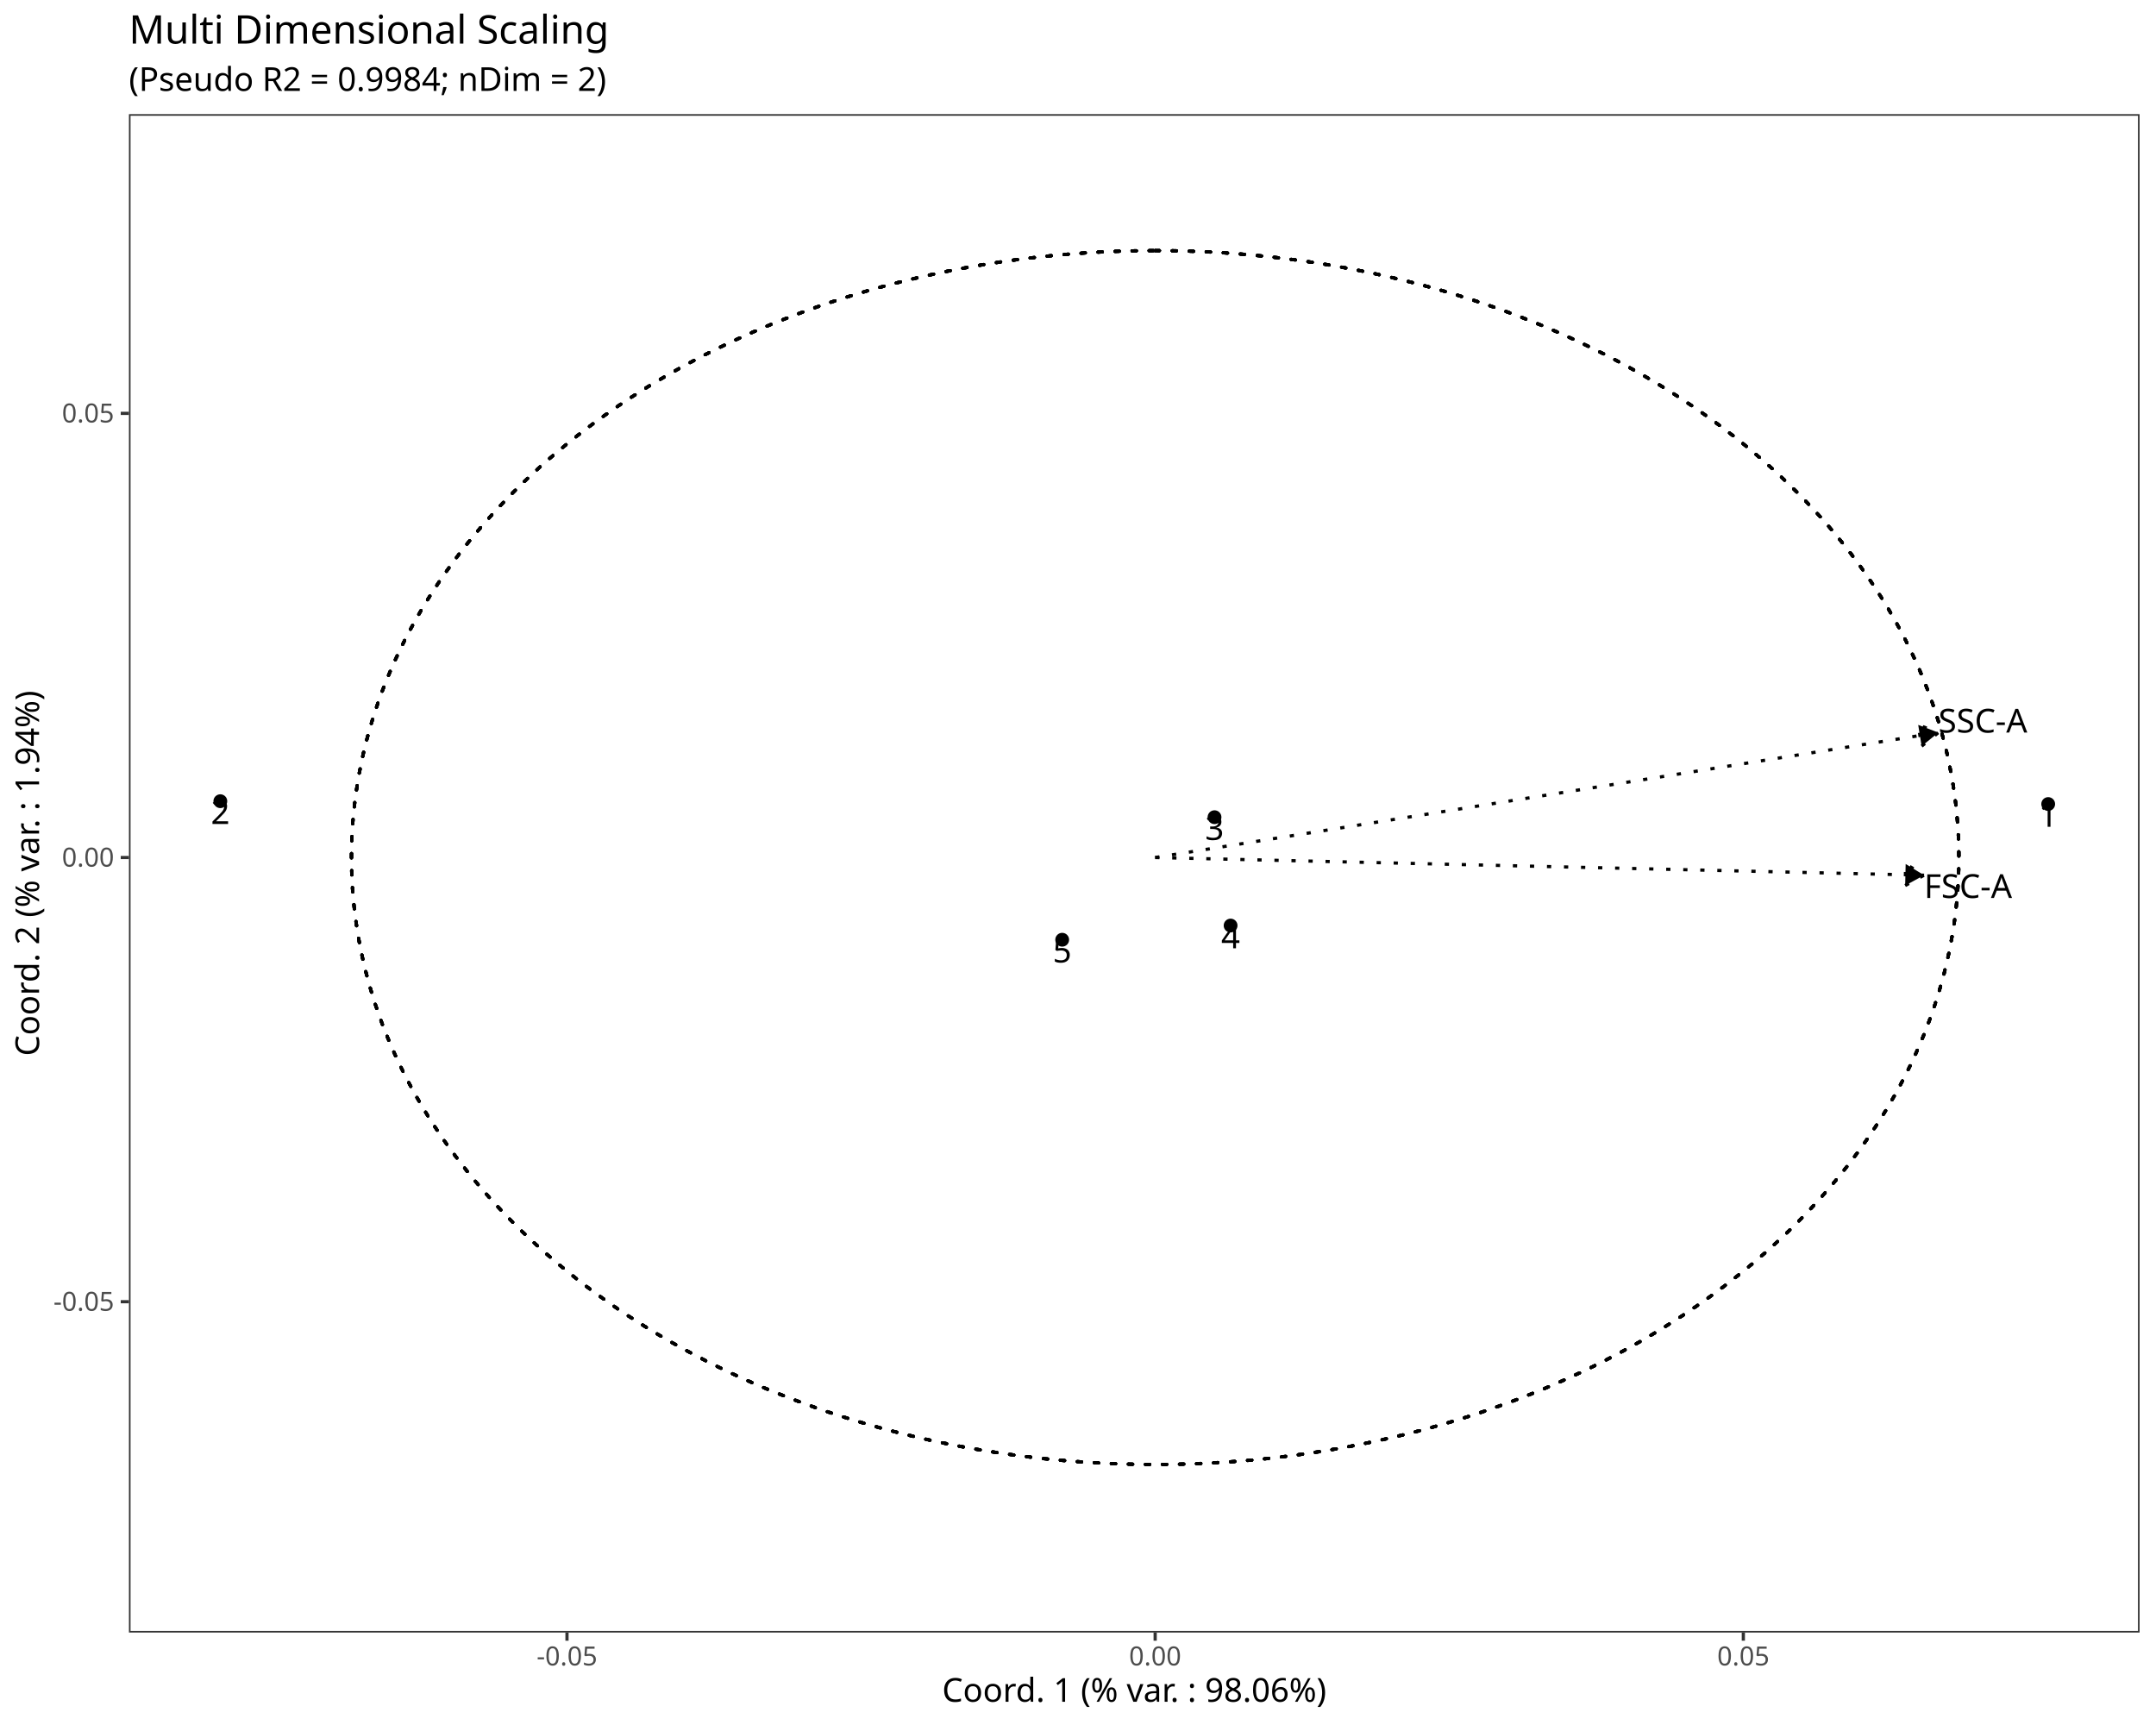
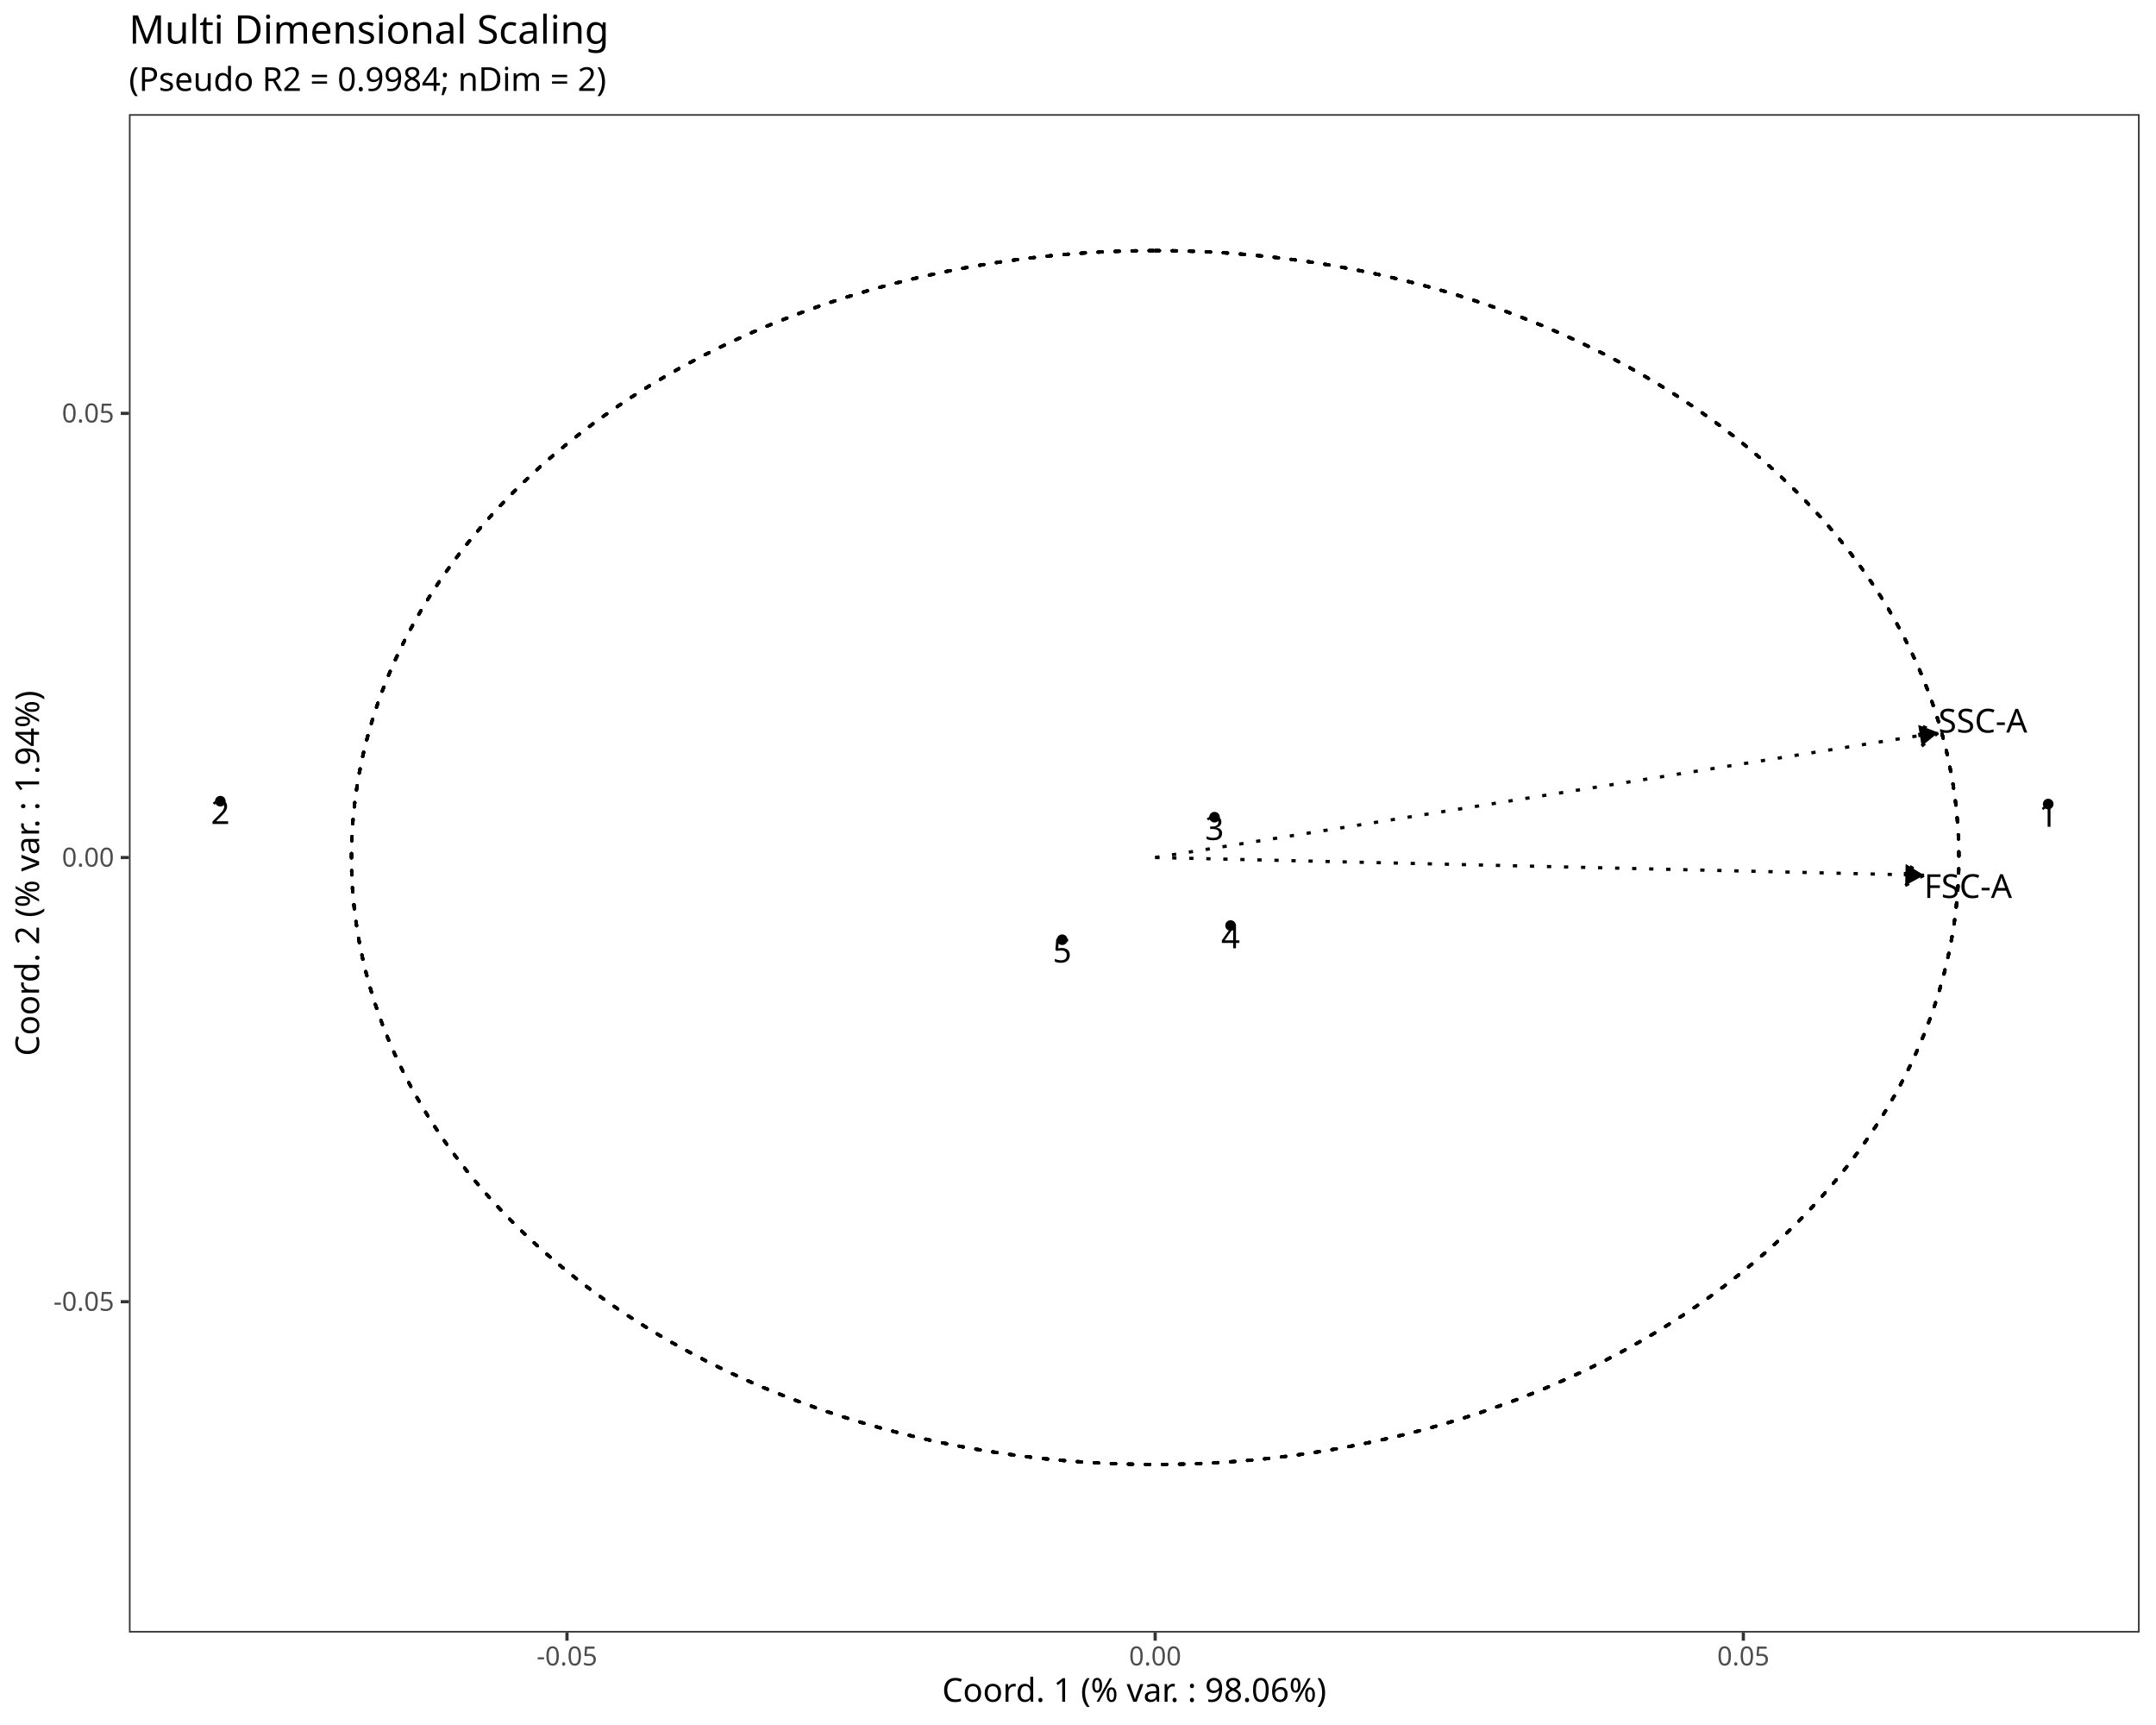
<svg xmlns="http://www.w3.org/2000/svg" class="svglite" data-engine-version="2.0" width="720.00pt" height="576.00pt" viewBox="0 0 720.00 576.00">
  <defs>
    <style type="text/css">
    .svglite line, .svglite polyline, .svglite polygon, .svglite path, .svglite rect, .svglite circle {
      fill: none;
      stroke: #000000;
      stroke-linecap: round;
      stroke-linejoin: round;
      stroke-miterlimit: 10.00;
    }
  </style>
  </defs>
  <rect width="100%" height="100%" style="stroke: none; fill: #FFFFFF;" />
  <defs>
    <clipPath id="cpMC4wMHw3MjAuMDB8MC4wMHw1NzYuMDA=">
      <rect x="0.00" y="0.00" width="720.00" height="576.00" />
    </clipPath>
  </defs>
  <g clip-path="url(#cpMC4wMHw3MjAuMDB8MC4wMHw1NzYuMDA=)">
    <rect x="0.00" y="0.00" width="720.00" height="576.00" style="stroke-width: 1.07; stroke: #FFFFFF; fill: #FFFFFF;" />
  </g>
  <defs>
    <clipPath id="cpNDMuMDZ8NzE0LjUyfDM4LjEyfDU0NS4xMQ==">
      <rect x="43.06" y="38.12" width="671.46" height="507.00" />
    </clipPath>
  </defs>
  <g clip-path="url(#cpNDMuMDZ8NzE0LjUyfDM4LjEyfDU0NS4xMQ==)">
    <rect x="43.06" y="38.12" width="671.46" height="507.00" style="stroke-width: 1.07; stroke: none; fill: #FFFFFF;" />
-     <circle cx="684.00" cy="268.48" r="1.95" style="stroke-width: 0.71; fill: #000000;" />
-     <circle cx="73.58" cy="267.53" r="1.95" style="stroke-width: 0.71; fill: #000000;" />
-     <circle cx="405.59" cy="272.87" r="1.95" style="stroke-width: 0.71; fill: #000000;" />
-     <circle cx="410.96" cy="309.05" r="1.95" style="stroke-width: 0.71; fill: #000000;" />
-     <circle cx="354.72" cy="313.79" r="1.95" style="stroke-width: 0.71; fill: #000000;" />
+     <circle cx="684.00" cy="268.48" r="1.42" style="stroke-width: 0.71; fill: #000000;" />
+     <circle cx="73.58" cy="267.53" r="1.42" style="stroke-width: 0.71; fill: #000000;" />
+     <circle cx="405.59" cy="272.87" r="1.42" style="stroke-width: 0.71; fill: #000000;" />
+     <circle cx="410.96" cy="309.05" r="1.42" style="stroke-width: 0.71; fill: #000000;" />
+     <circle cx="354.72" cy="313.79" r="1.42" style="stroke-width: 0.71; fill: #000000;" />
    <text x="684.00" y="276.08" text-anchor="middle" style="font-size: 11.04px; font-family: sans;" textLength="6.14px" lengthAdjust="spacingAndGlyphs">1</text>
    <text x="73.58" y="275.13" text-anchor="middle" style="font-size: 11.04px; font-family: sans;" textLength="6.14px" lengthAdjust="spacingAndGlyphs">2</text>
    <text x="405.59" y="280.47" text-anchor="middle" style="font-size: 11.04px; font-family: sans;" textLength="6.14px" lengthAdjust="spacingAndGlyphs">3</text>
    <text x="410.96" y="316.65" text-anchor="middle" style="font-size: 11.04px; font-family: sans;" textLength="6.14px" lengthAdjust="spacingAndGlyphs">4</text>
    <text x="354.72" y="321.38" text-anchor="middle" style="font-size: 11.04px; font-family: sans;" textLength="6.14px" lengthAdjust="spacingAndGlyphs">5</text>
    <line x1="385.77" y1="286.34" x2="642.55" y2="292.24" style="stroke-width: 1.07; stroke-dasharray: 1.42,4.27; stroke-linecap: butt;" />
    <polygon points="636.23,295.70 642.55,292.24 636.40,288.50 " style="stroke-width: 1.07; stroke-dasharray: 1.42,4.27; stroke-linecap: butt; fill: #000000;" />
    <line x1="385.77" y1="286.34" x2="647.32" y2="244.62" style="stroke-width: 1.07; stroke-dasharray: 1.42,4.27; stroke-linecap: butt;" />
    <polygon points="641.73,249.16 647.32,244.62 640.59,242.05 " style="stroke-width: 1.07; stroke-dasharray: 1.42,4.27; stroke-linecap: butt; fill: #000000;" />
    <text x="642.55" y="299.84" style="font-size: 11.04px; font-family: sans;" textLength="33.13px" lengthAdjust="spacingAndGlyphs">FSC-A</text>
    <text x="647.32" y="244.62" style="font-size: 11.04px; font-family: sans;" textLength="33.75px" lengthAdjust="spacingAndGlyphs">SSC-A</text>
    <polygon points="385.77,83.68 390.46,83.71 395.14,83.80 399.82,83.96 404.49,84.17 409.16,84.45 413.83,84.79 418.48,85.19 423.13,85.65 427.76,86.18 432.38,86.76 436.99,87.40 441.58,88.11 446.15,88.87 450.70,89.70 455.24,90.59 459.75,91.53 464.25,92.54 468.71,93.60 473.16,94.72 477.57,95.90 481.96,97.14 486.32,98.44 490.65,99.79 494.94,101.20 499.20,102.67 503.43,104.19 507.63,105.77 511.78,107.40 515.90,109.09 519.97,110.83 524.01,112.63 528.00,114.48 531.96,116.38 535.86,118.33 539.72,120.33 543.54,122.39 547.30,124.49 551.02,126.64 554.68,128.84 558.30,131.09 561.86,133.39 565.37,135.74 568.82,138.13 572.22,140.56 575.56,143.04 578.85,145.56 582.07,148.13 585.24,150.74 588.34,153.38 591.38,156.07 594.36,158.80 597.28,161.57 600.13,164.38 602.92,167.22 605.64,170.10 608.29,173.02 610.88,175.97 613.39,178.95 615.84,181.96 618.22,185.01 620.52,188.09 622.76,191.20 624.92,194.34 627.01,197.50 629.03,200.69 630.97,203.91 632.84,207.16 634.63,210.42 636.35,213.72 637.99,217.03 639.55,220.36 641.04,223.72 642.45,227.09 643.78,230.48 645.03,233.89 646.20,237.32 647.30,240.75 648.31,244.21 649.25,247.67 650.10,251.15 650.87,254.64 651.56,258.14 652.18,261.65 652.71,265.16 653.16,268.68 653.52,272.21 653.81,275.74 654.01,279.27 654.14,282.81 654.18,286.34 654.14,289.88 654.01,293.42 653.81,296.95 653.52,300.48 653.16,304.01 652.71,307.53 652.18,311.04 651.56,314.55 650.87,318.05 650.10,321.54 649.25,325.01 648.31,328.48 647.30,331.93 646.20,335.37 645.03,338.80 643.78,342.21 642.45,345.60 641.04,348.97 639.55,352.33 637.99,355.66 636.35,358.97 634.63,362.26 632.84,365.53 630.97,368.78 629.03,371.99 627.01,375.19 624.92,378.35 622.76,381.49 620.52,384.60 618.22,387.68 615.84,390.72 613.39,393.74 610.88,396.72 608.29,399.67 605.64,402.59 602.92,405.47 600.13,408.31 597.28,411.12 594.36,413.88 591.38,416.61 588.34,419.30 585.24,421.95 582.07,424.56 578.85,427.13 575.56,429.65 572.22,432.13 568.82,434.56 565.37,436.95 561.86,439.30 558.30,441.59 554.68,443.84 551.02,446.05 547.30,448.20 543.54,450.30 539.72,452.36 535.86,454.36 531.96,456.31 528.00,458.21 524.01,460.06 519.97,461.86 515.90,463.60 511.78,465.29 507.63,466.92 503.43,468.50 499.20,470.02 494.94,471.49 490.65,472.90 486.32,474.25 481.96,475.55 477.57,476.79 473.16,477.97 468.71,479.09 464.25,480.15 459.75,481.16 455.24,482.10 450.70,482.99 446.15,483.81 441.58,484.58 436.99,485.28 432.38,485.93 427.76,486.51 423.13,487.04 418.48,487.50 413.83,487.90 409.16,488.24 404.49,488.51 399.82,488.73 395.14,488.88 390.46,488.98 385.77,489.01 381.09,488.98 376.40,488.88 371.72,488.73 367.05,488.51 362.38,488.24 357.72,487.90 353.06,487.50 348.42,487.04 343.78,486.51 339.16,485.93 334.56,485.28 329.97,484.58 325.39,483.81 320.84,482.99 316.30,482.10 311.79,481.16 307.30,480.15 302.83,479.09 298.39,477.97 293.97,476.79 289.58,475.55 285.23,474.25 280.90,472.90 276.60,471.49 272.34,470.02 268.11,468.50 263.92,466.92 259.76,465.29 255.65,463.60 251.57,461.86 247.53,460.06 243.54,458.21 239.59,456.31 235.68,454.36 231.82,452.36 228.01,450.30 224.24,448.20 220.53,446.05 216.86,443.84 213.24,441.59 209.68,439.30 206.17,436.95 202.72,434.56 199.32,432.13 195.98,429.65 192.70,427.13 189.47,424.56 186.31,421.95 183.20,419.30 180.16,416.61 177.18,413.88 174.27,411.12 171.41,408.31 168.63,405.47 165.91,402.59 163.25,399.67 160.67,396.72 158.15,393.74 155.70,390.72 153.33,387.68 151.02,384.60 148.78,381.49 146.62,378.35 144.53,375.19 142.51,371.99 140.57,368.78 138.70,365.53 136.91,362.26 135.19,358.97 133.55,355.66 131.99,352.33 130.50,348.97 129.09,345.60 127.76,342.21 126.51,338.80 125.34,335.37 124.25,331.93 123.23,328.48 122.30,325.01 121.44,321.54 120.67,318.05 119.98,314.55 119.37,311.04 118.84,307.53 118.39,304.01 118.02,300.48 117.73,296.95 117.53,293.42 117.41,289.88 117.37,286.34 117.41,282.81 117.53,279.27 117.73,275.74 118.02,272.21 118.39,268.68 118.84,265.16 119.37,261.65 119.98,258.14 120.67,254.64 121.44,251.15 122.30,247.67 123.23,244.21 124.25,240.75 125.34,237.32 126.51,233.89 127.76,230.48 129.09,227.09 130.50,223.72 131.99,220.36 133.55,217.03 135.19,213.72 136.91,210.42 138.70,207.16 140.57,203.91 142.51,200.69 144.53,197.50 146.62,194.34 148.78,191.20 151.02,188.09 153.33,185.01 155.70,181.96 158.15,178.95 160.67,175.97 163.25,173.02 165.91,170.10 168.63,167.22 171.41,164.38 174.27,161.57 177.18,158.80 180.16,156.07 183.20,153.38 186.31,150.74 189.47,148.13 192.70,145.56 195.98,143.04 199.32,140.56 202.72,138.13 206.17,135.74 209.68,133.39 213.24,131.09 216.86,128.84 220.53,126.64 224.24,124.49 228.01,122.39 231.82,120.33 235.68,118.33 239.59,116.38 243.54,114.48 247.53,112.63 251.57,110.83 255.65,109.09 259.76,107.40 263.92,105.77 268.11,104.19 272.34,102.67 276.60,101.20 280.90,99.79 285.23,98.44 289.58,97.14 293.97,95.90 298.39,94.72 302.83,93.60 307.30,92.54 311.79,91.53 316.30,90.59 320.84,89.70 325.39,88.87 329.97,88.11 334.56,87.40 339.16,86.76 343.78,86.18 348.42,85.65 353.06,85.19 357.72,84.79 362.38,84.45 367.05,84.17 371.72,83.96 376.40,83.80 381.09,83.71 385.77,83.68 " style="stroke-width: 1.07; stroke-dasharray: 1.42,4.27; fill: none;" />
    <polygon points="385.77,83.68 390.46,83.71 395.14,83.80 399.82,83.96 404.49,84.17 409.16,84.45 413.83,84.79 418.48,85.19 423.13,85.65 427.76,86.18 432.38,86.76 436.99,87.40 441.58,88.11 446.15,88.87 450.70,89.70 455.24,90.59 459.75,91.53 464.25,92.54 468.71,93.60 473.16,94.72 477.57,95.90 481.96,97.14 486.32,98.44 490.65,99.79 494.94,101.20 499.20,102.67 503.43,104.19 507.63,105.77 511.78,107.40 515.90,109.09 519.97,110.83 524.01,112.63 528.00,114.48 531.96,116.38 535.86,118.33 539.72,120.33 543.54,122.39 547.30,124.49 551.02,126.64 554.68,128.84 558.30,131.09 561.86,133.39 565.37,135.74 568.82,138.13 572.22,140.56 575.56,143.04 578.85,145.56 582.07,148.13 585.24,150.74 588.34,153.38 591.38,156.07 594.36,158.80 597.28,161.57 600.13,164.38 602.92,167.22 605.64,170.10 608.29,173.02 610.88,175.97 613.39,178.95 615.84,181.96 618.22,185.01 620.52,188.09 622.76,191.20 624.92,194.34 627.01,197.50 629.03,200.69 630.97,203.91 632.84,207.16 634.63,210.42 636.35,213.72 637.99,217.03 639.55,220.36 641.04,223.72 642.45,227.09 643.78,230.48 645.03,233.89 646.20,237.32 647.30,240.75 648.31,244.21 649.25,247.67 650.10,251.15 650.87,254.64 651.56,258.14 652.18,261.65 652.71,265.16 653.16,268.68 653.52,272.21 653.81,275.74 654.01,279.27 654.14,282.81 654.18,286.34 654.14,289.88 654.01,293.42 653.81,296.95 653.52,300.48 653.16,304.01 652.71,307.53 652.18,311.04 651.56,314.55 650.87,318.05 650.10,321.54 649.25,325.01 648.31,328.48 647.30,331.93 646.20,335.37 645.03,338.80 643.78,342.21 642.45,345.60 641.04,348.97 639.55,352.33 637.99,355.66 636.35,358.97 634.63,362.26 632.84,365.53 630.97,368.78 629.03,371.99 627.01,375.19 624.92,378.35 622.76,381.49 620.52,384.60 618.22,387.68 615.84,390.72 613.39,393.74 610.88,396.72 608.29,399.67 605.64,402.59 602.92,405.47 600.13,408.31 597.28,411.12 594.36,413.88 591.38,416.61 588.34,419.30 585.24,421.95 582.07,424.56 578.85,427.13 575.56,429.65 572.22,432.13 568.82,434.56 565.37,436.95 561.86,439.30 558.30,441.59 554.68,443.84 551.02,446.05 547.30,448.20 543.54,450.30 539.72,452.36 535.86,454.36 531.96,456.31 528.00,458.21 524.01,460.06 519.97,461.86 515.90,463.60 511.78,465.29 507.63,466.92 503.43,468.50 499.20,470.02 494.94,471.49 490.65,472.90 486.32,474.25 481.96,475.55 477.57,476.79 473.16,477.97 468.71,479.09 464.25,480.15 459.75,481.16 455.24,482.10 450.70,482.99 446.15,483.81 441.58,484.58 436.99,485.28 432.38,485.93 427.76,486.51 423.13,487.04 418.48,487.50 413.83,487.90 409.16,488.24 404.49,488.51 399.82,488.73 395.14,488.88 390.46,488.98 385.77,489.01 381.09,488.98 376.40,488.88 371.72,488.73 367.05,488.51 362.38,488.24 357.72,487.90 353.06,487.50 348.42,487.04 343.78,486.51 339.16,485.93 334.56,485.28 329.97,484.58 325.39,483.81 320.84,482.99 316.30,482.10 311.79,481.16 307.30,480.15 302.83,479.09 298.39,477.97 293.97,476.79 289.58,475.55 285.23,474.25 280.90,472.90 276.60,471.49 272.34,470.02 268.11,468.50 263.92,466.92 259.76,465.29 255.65,463.60 251.57,461.86 247.53,460.06 243.54,458.21 239.59,456.31 235.68,454.36 231.82,452.36 228.01,450.30 224.24,448.20 220.53,446.05 216.86,443.84 213.24,441.59 209.68,439.30 206.17,436.95 202.72,434.56 199.32,432.13 195.98,429.65 192.70,427.13 189.47,424.56 186.31,421.95 183.20,419.30 180.16,416.61 177.18,413.88 174.27,411.12 171.41,408.31 168.63,405.47 165.91,402.59 163.25,399.67 160.67,396.72 158.15,393.74 155.70,390.72 153.33,387.68 151.02,384.60 148.78,381.49 146.62,378.35 144.53,375.19 142.51,371.99 140.57,368.78 138.70,365.53 136.91,362.26 135.19,358.97 133.55,355.66 131.99,352.33 130.50,348.97 129.09,345.60 127.76,342.21 126.51,338.80 125.34,335.37 124.25,331.93 123.23,328.48 122.30,325.01 121.44,321.54 120.67,318.05 119.98,314.55 119.37,311.04 118.84,307.53 118.39,304.01 118.02,300.48 117.73,296.95 117.53,293.42 117.41,289.88 117.37,286.34 117.41,282.81 117.53,279.27 117.73,275.74 118.02,272.21 118.39,268.68 118.84,265.16 119.37,261.65 119.98,258.14 120.67,254.64 121.44,251.15 122.30,247.67 123.23,244.21 124.25,240.75 125.34,237.32 126.51,233.89 127.76,230.48 129.09,227.09 130.50,223.72 131.99,220.36 133.55,217.03 135.19,213.72 136.91,210.42 138.70,207.16 140.57,203.91 142.51,200.69 144.53,197.50 146.62,194.34 148.78,191.20 151.02,188.09 153.33,185.01 155.70,181.96 158.15,178.95 160.67,175.97 163.25,173.02 165.91,170.10 168.63,167.22 171.41,164.38 174.27,161.57 177.18,158.80 180.16,156.07 183.20,153.38 186.31,150.74 189.47,148.13 192.70,145.56 195.98,143.04 199.32,140.56 202.72,138.13 206.17,135.74 209.68,133.39 213.24,131.09 216.86,128.84 220.53,126.64 224.24,124.49 228.01,122.39 231.82,120.33 235.68,118.33 239.59,116.38 243.54,114.48 247.53,112.63 251.57,110.83 255.65,109.09 259.76,107.40 263.92,105.77 268.11,104.19 272.34,102.67 276.60,101.20 280.90,99.79 285.23,98.44 289.58,97.14 293.97,95.90 298.39,94.72 302.83,93.60 307.30,92.54 311.79,91.53 316.30,90.59 320.84,89.70 325.39,88.87 329.97,88.11 334.56,87.40 339.16,86.76 343.78,86.18 348.42,85.65 353.06,85.19 357.72,84.79 362.38,84.45 367.05,84.17 371.72,83.96 376.40,83.80 381.09,83.71 385.77,83.68 " style="stroke-width: 1.07; stroke-dasharray: 1.42,4.27; fill: none;" />
    <polygon points="385.77,83.68 390.46,83.71 395.14,83.80 399.82,83.96 404.49,84.17 409.16,84.45 413.83,84.79 418.48,85.19 423.13,85.65 427.76,86.18 432.38,86.76 436.99,87.40 441.58,88.11 446.15,88.87 450.70,89.70 455.24,90.59 459.75,91.53 464.25,92.54 468.71,93.60 473.16,94.72 477.57,95.90 481.96,97.14 486.32,98.44 490.65,99.79 494.94,101.20 499.20,102.67 503.43,104.19 507.63,105.77 511.78,107.40 515.90,109.09 519.97,110.83 524.01,112.63 528.00,114.48 531.96,116.38 535.86,118.33 539.72,120.33 543.54,122.39 547.30,124.49 551.02,126.64 554.68,128.84 558.30,131.09 561.86,133.39 565.37,135.74 568.82,138.13 572.22,140.56 575.56,143.04 578.85,145.56 582.07,148.13 585.24,150.74 588.34,153.38 591.38,156.07 594.36,158.80 597.28,161.57 600.13,164.38 602.92,167.22 605.64,170.10 608.29,173.02 610.88,175.97 613.39,178.95 615.84,181.96 618.22,185.01 620.52,188.09 622.76,191.20 624.92,194.34 627.01,197.50 629.03,200.69 630.97,203.91 632.84,207.16 634.63,210.42 636.35,213.72 637.99,217.03 639.55,220.36 641.04,223.72 642.45,227.09 643.78,230.48 645.03,233.89 646.20,237.32 647.30,240.75 648.31,244.21 649.25,247.67 650.10,251.15 650.87,254.64 651.56,258.14 652.18,261.65 652.71,265.16 653.16,268.68 653.52,272.21 653.81,275.74 654.01,279.27 654.14,282.81 654.18,286.34 654.14,289.88 654.01,293.42 653.81,296.95 653.52,300.48 653.16,304.01 652.71,307.53 652.18,311.04 651.56,314.55 650.87,318.05 650.10,321.54 649.25,325.01 648.31,328.48 647.30,331.93 646.20,335.37 645.03,338.80 643.78,342.21 642.45,345.60 641.04,348.97 639.55,352.33 637.99,355.66 636.35,358.97 634.63,362.26 632.84,365.53 630.97,368.78 629.03,371.99 627.01,375.19 624.92,378.35 622.76,381.49 620.52,384.60 618.22,387.68 615.84,390.72 613.39,393.74 610.88,396.72 608.29,399.67 605.64,402.59 602.92,405.47 600.13,408.31 597.28,411.12 594.36,413.88 591.38,416.61 588.34,419.30 585.24,421.95 582.07,424.56 578.85,427.13 575.56,429.65 572.22,432.13 568.82,434.56 565.37,436.95 561.86,439.30 558.30,441.59 554.68,443.84 551.02,446.05 547.30,448.20 543.54,450.30 539.72,452.36 535.86,454.36 531.96,456.31 528.00,458.21 524.01,460.06 519.97,461.86 515.90,463.60 511.78,465.29 507.63,466.92 503.43,468.50 499.20,470.02 494.94,471.49 490.65,472.90 486.32,474.25 481.96,475.55 477.57,476.79 473.16,477.97 468.71,479.09 464.25,480.15 459.75,481.16 455.24,482.10 450.70,482.99 446.15,483.81 441.58,484.58 436.99,485.28 432.38,485.93 427.76,486.51 423.13,487.04 418.48,487.50 413.83,487.90 409.16,488.24 404.49,488.51 399.82,488.73 395.14,488.88 390.46,488.98 385.77,489.01 381.09,488.98 376.40,488.88 371.72,488.73 367.05,488.51 362.38,488.24 357.72,487.90 353.06,487.50 348.42,487.04 343.78,486.51 339.16,485.93 334.56,485.28 329.97,484.58 325.39,483.81 320.84,482.99 316.30,482.10 311.79,481.16 307.30,480.15 302.83,479.09 298.39,477.97 293.97,476.79 289.58,475.55 285.23,474.25 280.90,472.90 276.60,471.49 272.34,470.02 268.11,468.50 263.92,466.92 259.76,465.29 255.65,463.60 251.57,461.86 247.53,460.06 243.54,458.21 239.59,456.31 235.68,454.36 231.82,452.36 228.01,450.30 224.24,448.20 220.53,446.05 216.86,443.84 213.24,441.59 209.68,439.30 206.17,436.95 202.72,434.56 199.32,432.13 195.98,429.65 192.70,427.13 189.47,424.56 186.31,421.95 183.20,419.30 180.16,416.61 177.18,413.88 174.27,411.12 171.41,408.31 168.63,405.47 165.91,402.59 163.25,399.67 160.67,396.72 158.15,393.74 155.70,390.72 153.33,387.68 151.02,384.60 148.78,381.49 146.62,378.35 144.53,375.19 142.51,371.99 140.57,368.78 138.70,365.53 136.91,362.26 135.19,358.97 133.55,355.66 131.99,352.33 130.50,348.97 129.09,345.60 127.76,342.21 126.51,338.80 125.34,335.37 124.25,331.93 123.23,328.48 122.30,325.01 121.44,321.54 120.67,318.05 119.98,314.55 119.37,311.04 118.84,307.53 118.39,304.01 118.02,300.48 117.73,296.95 117.53,293.42 117.41,289.88 117.37,286.34 117.41,282.81 117.53,279.27 117.73,275.74 118.02,272.21 118.39,268.68 118.84,265.16 119.37,261.65 119.98,258.14 120.67,254.64 121.44,251.15 122.30,247.67 123.23,244.21 124.25,240.75 125.34,237.32 126.51,233.89 127.76,230.48 129.09,227.09 130.50,223.72 131.99,220.36 133.55,217.03 135.19,213.72 136.91,210.42 138.70,207.16 140.57,203.91 142.51,200.69 144.53,197.50 146.62,194.34 148.78,191.20 151.02,188.09 153.33,185.01 155.70,181.96 158.15,178.95 160.67,175.97 163.25,173.02 165.91,170.10 168.63,167.22 171.41,164.38 174.27,161.57 177.18,158.80 180.16,156.07 183.20,153.38 186.31,150.74 189.47,148.13 192.70,145.56 195.98,143.04 199.32,140.56 202.72,138.13 206.17,135.74 209.68,133.39 213.24,131.09 216.86,128.84 220.53,126.64 224.24,124.49 228.01,122.39 231.82,120.33 235.68,118.33 239.59,116.38 243.54,114.48 247.53,112.63 251.57,110.83 255.65,109.09 259.76,107.40 263.92,105.77 268.11,104.19 272.34,102.67 276.60,101.20 280.90,99.79 285.23,98.44 289.58,97.14 293.97,95.90 298.39,94.72 302.83,93.60 307.30,92.54 311.79,91.53 316.30,90.59 320.84,89.70 325.39,88.87 329.97,88.11 334.56,87.40 339.16,86.76 343.78,86.18 348.42,85.65 353.06,85.19 357.72,84.79 362.38,84.45 367.05,84.17 371.72,83.96 376.40,83.80 381.09,83.71 385.77,83.68 " style="stroke-width: 1.07; stroke-dasharray: 1.42,4.27; fill: none;" />
    <polygon points="385.77,83.68 390.46,83.71 395.14,83.80 399.82,83.96 404.49,84.17 409.16,84.45 413.83,84.79 418.48,85.19 423.13,85.65 427.76,86.18 432.38,86.76 436.99,87.40 441.58,88.11 446.15,88.87 450.70,89.70 455.24,90.59 459.75,91.53 464.25,92.54 468.71,93.60 473.16,94.72 477.57,95.90 481.96,97.14 486.32,98.44 490.65,99.79 494.94,101.20 499.20,102.67 503.43,104.19 507.63,105.77 511.78,107.40 515.90,109.09 519.97,110.83 524.01,112.63 528.00,114.48 531.96,116.38 535.86,118.33 539.72,120.33 543.54,122.39 547.30,124.49 551.02,126.64 554.68,128.84 558.30,131.09 561.86,133.39 565.37,135.74 568.82,138.13 572.22,140.56 575.56,143.04 578.85,145.56 582.07,148.13 585.24,150.74 588.34,153.38 591.38,156.07 594.36,158.80 597.28,161.57 600.13,164.38 602.92,167.22 605.64,170.10 608.29,173.02 610.88,175.97 613.39,178.95 615.84,181.96 618.22,185.01 620.52,188.09 622.76,191.20 624.92,194.34 627.01,197.50 629.03,200.69 630.97,203.91 632.84,207.16 634.63,210.42 636.35,213.72 637.99,217.03 639.55,220.36 641.04,223.72 642.45,227.09 643.78,230.48 645.03,233.89 646.20,237.32 647.30,240.75 648.31,244.21 649.25,247.67 650.10,251.15 650.87,254.64 651.56,258.14 652.18,261.65 652.71,265.16 653.16,268.68 653.52,272.21 653.81,275.74 654.01,279.27 654.14,282.81 654.18,286.34 654.14,289.88 654.01,293.42 653.81,296.95 653.52,300.48 653.16,304.01 652.71,307.53 652.18,311.04 651.56,314.55 650.87,318.05 650.10,321.54 649.25,325.01 648.31,328.48 647.30,331.93 646.20,335.37 645.03,338.80 643.78,342.21 642.45,345.60 641.04,348.97 639.55,352.33 637.99,355.66 636.35,358.97 634.63,362.26 632.84,365.53 630.97,368.78 629.03,371.99 627.01,375.19 624.92,378.35 622.76,381.49 620.52,384.60 618.22,387.68 615.84,390.72 613.39,393.74 610.88,396.72 608.29,399.67 605.64,402.59 602.92,405.47 600.13,408.31 597.28,411.12 594.36,413.88 591.38,416.61 588.34,419.30 585.24,421.95 582.07,424.56 578.85,427.13 575.56,429.65 572.22,432.13 568.82,434.56 565.37,436.95 561.86,439.30 558.30,441.59 554.68,443.84 551.02,446.05 547.30,448.20 543.54,450.30 539.72,452.36 535.86,454.36 531.96,456.31 528.00,458.21 524.01,460.06 519.97,461.86 515.90,463.60 511.78,465.29 507.63,466.92 503.43,468.50 499.20,470.02 494.94,471.49 490.65,472.90 486.32,474.25 481.96,475.55 477.57,476.79 473.16,477.97 468.71,479.09 464.25,480.15 459.75,481.16 455.24,482.10 450.70,482.99 446.15,483.81 441.58,484.58 436.99,485.28 432.38,485.93 427.76,486.51 423.13,487.04 418.48,487.50 413.83,487.90 409.16,488.24 404.49,488.51 399.82,488.73 395.14,488.88 390.46,488.98 385.77,489.01 381.09,488.98 376.40,488.88 371.72,488.73 367.05,488.51 362.38,488.24 357.72,487.90 353.06,487.50 348.42,487.04 343.78,486.51 339.16,485.93 334.56,485.28 329.97,484.58 325.39,483.81 320.84,482.99 316.30,482.10 311.79,481.16 307.30,480.15 302.83,479.09 298.39,477.97 293.97,476.79 289.58,475.55 285.23,474.25 280.90,472.90 276.60,471.49 272.34,470.02 268.11,468.50 263.92,466.92 259.76,465.29 255.65,463.60 251.57,461.86 247.53,460.06 243.54,458.21 239.59,456.31 235.68,454.36 231.82,452.36 228.01,450.30 224.24,448.20 220.53,446.05 216.86,443.84 213.24,441.59 209.68,439.30 206.17,436.95 202.72,434.56 199.32,432.13 195.98,429.65 192.70,427.13 189.47,424.56 186.31,421.95 183.20,419.30 180.16,416.61 177.18,413.88 174.27,411.12 171.41,408.31 168.63,405.47 165.91,402.59 163.25,399.67 160.67,396.72 158.15,393.74 155.70,390.72 153.33,387.68 151.02,384.60 148.78,381.49 146.62,378.35 144.53,375.19 142.51,371.99 140.57,368.78 138.70,365.53 136.91,362.26 135.19,358.97 133.55,355.66 131.99,352.33 130.50,348.97 129.09,345.60 127.76,342.21 126.51,338.80 125.34,335.37 124.25,331.93 123.23,328.48 122.30,325.01 121.44,321.54 120.67,318.05 119.98,314.55 119.37,311.04 118.84,307.53 118.39,304.01 118.02,300.48 117.73,296.95 117.53,293.42 117.41,289.88 117.37,286.34 117.41,282.81 117.53,279.27 117.73,275.74 118.02,272.21 118.39,268.68 118.84,265.16 119.37,261.65 119.98,258.14 120.67,254.64 121.44,251.15 122.30,247.67 123.23,244.21 124.25,240.75 125.34,237.32 126.51,233.89 127.76,230.48 129.09,227.09 130.50,223.72 131.99,220.36 133.55,217.03 135.19,213.72 136.91,210.42 138.70,207.16 140.57,203.91 142.51,200.69 144.53,197.50 146.62,194.34 148.78,191.20 151.02,188.09 153.33,185.01 155.70,181.96 158.15,178.95 160.67,175.97 163.25,173.02 165.91,170.10 168.63,167.22 171.41,164.38 174.27,161.57 177.18,158.80 180.16,156.07 183.20,153.38 186.31,150.74 189.47,148.13 192.70,145.56 195.98,143.04 199.32,140.56 202.72,138.13 206.17,135.74 209.68,133.39 213.24,131.09 216.86,128.84 220.53,126.64 224.24,124.49 228.01,122.39 231.82,120.33 235.68,118.33 239.59,116.38 243.54,114.48 247.53,112.63 251.57,110.83 255.65,109.09 259.76,107.40 263.92,105.77 268.11,104.19 272.34,102.67 276.60,101.20 280.90,99.79 285.23,98.44 289.58,97.14 293.97,95.90 298.39,94.72 302.83,93.60 307.30,92.54 311.79,91.53 316.30,90.59 320.84,89.70 325.39,88.87 329.97,88.11 334.56,87.40 339.16,86.76 343.78,86.18 348.42,85.65 353.06,85.19 357.72,84.79 362.38,84.45 367.05,84.17 371.72,83.96 376.40,83.80 381.09,83.71 385.77,83.68 " style="stroke-width: 1.07; stroke-dasharray: 1.42,4.27; fill: none;" />
    <polygon points="385.77,83.68 390.46,83.71 395.14,83.80 399.82,83.96 404.49,84.17 409.16,84.45 413.83,84.79 418.48,85.19 423.13,85.65 427.76,86.18 432.38,86.76 436.99,87.40 441.58,88.11 446.15,88.87 450.70,89.70 455.24,90.59 459.75,91.53 464.25,92.54 468.71,93.60 473.16,94.72 477.57,95.90 481.96,97.14 486.32,98.44 490.65,99.79 494.94,101.20 499.20,102.67 503.43,104.19 507.63,105.77 511.78,107.40 515.90,109.09 519.97,110.83 524.01,112.63 528.00,114.48 531.96,116.38 535.86,118.33 539.72,120.33 543.54,122.39 547.30,124.49 551.02,126.64 554.68,128.84 558.30,131.09 561.86,133.39 565.37,135.74 568.82,138.13 572.22,140.56 575.56,143.04 578.85,145.56 582.07,148.13 585.24,150.74 588.34,153.38 591.38,156.07 594.36,158.80 597.28,161.57 600.13,164.38 602.92,167.22 605.64,170.10 608.29,173.02 610.88,175.97 613.39,178.95 615.84,181.96 618.22,185.01 620.52,188.09 622.76,191.20 624.92,194.34 627.01,197.50 629.03,200.69 630.97,203.91 632.84,207.16 634.63,210.42 636.35,213.72 637.99,217.03 639.55,220.36 641.04,223.72 642.45,227.09 643.78,230.48 645.03,233.89 646.20,237.32 647.30,240.75 648.31,244.21 649.25,247.67 650.10,251.15 650.87,254.64 651.56,258.14 652.18,261.65 652.71,265.16 653.16,268.68 653.52,272.21 653.81,275.74 654.01,279.27 654.14,282.81 654.18,286.34 654.14,289.88 654.01,293.42 653.81,296.95 653.52,300.48 653.16,304.01 652.71,307.53 652.18,311.04 651.56,314.55 650.87,318.05 650.10,321.54 649.25,325.01 648.31,328.48 647.30,331.93 646.20,335.37 645.03,338.80 643.78,342.21 642.45,345.60 641.04,348.97 639.55,352.33 637.99,355.66 636.35,358.97 634.63,362.26 632.84,365.53 630.97,368.78 629.03,371.99 627.01,375.19 624.92,378.35 622.76,381.49 620.52,384.60 618.22,387.68 615.84,390.72 613.39,393.74 610.88,396.72 608.29,399.67 605.64,402.59 602.92,405.47 600.13,408.31 597.28,411.12 594.36,413.88 591.38,416.61 588.34,419.30 585.24,421.95 582.07,424.56 578.85,427.13 575.56,429.65 572.22,432.13 568.82,434.56 565.37,436.95 561.86,439.30 558.30,441.59 554.68,443.84 551.02,446.05 547.30,448.20 543.54,450.30 539.72,452.36 535.86,454.36 531.96,456.31 528.00,458.21 524.01,460.06 519.97,461.86 515.90,463.60 511.78,465.29 507.63,466.92 503.43,468.50 499.20,470.02 494.94,471.49 490.65,472.90 486.32,474.25 481.96,475.55 477.57,476.79 473.16,477.97 468.71,479.09 464.25,480.15 459.75,481.16 455.24,482.10 450.70,482.99 446.15,483.81 441.58,484.58 436.99,485.28 432.38,485.93 427.76,486.51 423.13,487.04 418.48,487.50 413.83,487.90 409.16,488.24 404.49,488.51 399.82,488.73 395.14,488.88 390.46,488.98 385.77,489.01 381.09,488.98 376.40,488.88 371.72,488.73 367.05,488.51 362.38,488.24 357.72,487.90 353.06,487.50 348.42,487.04 343.78,486.51 339.16,485.93 334.56,485.28 329.97,484.58 325.39,483.81 320.84,482.99 316.30,482.10 311.79,481.16 307.30,480.15 302.83,479.09 298.39,477.97 293.97,476.79 289.58,475.55 285.23,474.25 280.90,472.90 276.60,471.49 272.34,470.02 268.11,468.50 263.92,466.92 259.76,465.29 255.65,463.60 251.57,461.86 247.53,460.06 243.54,458.21 239.59,456.31 235.68,454.36 231.82,452.36 228.01,450.30 224.24,448.20 220.53,446.05 216.86,443.84 213.24,441.59 209.68,439.30 206.17,436.95 202.72,434.56 199.32,432.13 195.98,429.65 192.70,427.13 189.47,424.56 186.31,421.95 183.20,419.30 180.16,416.61 177.18,413.88 174.27,411.12 171.41,408.31 168.63,405.47 165.91,402.59 163.25,399.67 160.67,396.72 158.15,393.74 155.70,390.72 153.33,387.68 151.02,384.60 148.78,381.49 146.62,378.35 144.53,375.19 142.51,371.99 140.57,368.78 138.70,365.53 136.91,362.26 135.19,358.97 133.55,355.66 131.99,352.33 130.50,348.97 129.09,345.60 127.76,342.21 126.51,338.80 125.34,335.37 124.25,331.93 123.23,328.48 122.30,325.01 121.44,321.54 120.67,318.05 119.98,314.55 119.37,311.04 118.84,307.53 118.39,304.01 118.02,300.48 117.73,296.95 117.53,293.42 117.41,289.88 117.37,286.34 117.41,282.81 117.53,279.27 117.73,275.74 118.02,272.21 118.39,268.68 118.84,265.16 119.37,261.65 119.98,258.14 120.67,254.64 121.44,251.15 122.30,247.67 123.23,244.21 124.25,240.75 125.34,237.32 126.51,233.89 127.76,230.48 129.09,227.09 130.50,223.72 131.99,220.36 133.55,217.03 135.19,213.72 136.91,210.42 138.70,207.16 140.57,203.91 142.51,200.69 144.53,197.50 146.62,194.34 148.78,191.20 151.02,188.09 153.33,185.01 155.70,181.96 158.15,178.95 160.67,175.97 163.25,173.02 165.91,170.10 168.63,167.22 171.41,164.38 174.27,161.57 177.18,158.80 180.16,156.07 183.20,153.38 186.31,150.74 189.47,148.13 192.70,145.56 195.98,143.04 199.32,140.56 202.72,138.13 206.17,135.74 209.68,133.39 213.24,131.09 216.86,128.84 220.53,126.64 224.24,124.49 228.01,122.39 231.82,120.33 235.68,118.33 239.59,116.38 243.54,114.48 247.53,112.63 251.57,110.83 255.65,109.09 259.76,107.40 263.92,105.77 268.11,104.19 272.34,102.67 276.60,101.20 280.90,99.79 285.23,98.44 289.58,97.14 293.97,95.90 298.39,94.72 302.83,93.60 307.30,92.54 311.79,91.53 316.30,90.59 320.84,89.70 325.39,88.87 329.97,88.11 334.56,87.40 339.16,86.76 343.78,86.18 348.42,85.65 353.06,85.19 357.72,84.79 362.38,84.45 367.05,84.17 371.72,83.96 376.40,83.80 381.09,83.71 385.77,83.68 " style="stroke-width: 1.07; stroke-dasharray: 1.42,4.27; fill: none;" />
    <rect x="43.06" y="38.12" width="671.46" height="507.00" style="stroke-width: 1.07; stroke: #333333;" />
  </g>
  <g clip-path="url(#cpMC4wMHw3MjAuMDB8MC4wMHw1NzYuMDA=)">
    <text x="38.13" y="437.68" text-anchor="end" style="font-size: 8.80px; fill: #4D4D4D; font-family: sans;" textLength="20.06px" lengthAdjust="spacingAndGlyphs">-0.05</text>
    <text x="38.13" y="289.37" text-anchor="end" style="font-size: 8.80px; fill: #4D4D4D; font-family: sans;" textLength="17.13px" lengthAdjust="spacingAndGlyphs">0.00</text>
    <text x="38.13" y="141.06" text-anchor="end" style="font-size: 8.80px; fill: #4D4D4D; font-family: sans;" textLength="17.13px" lengthAdjust="spacingAndGlyphs">0.05</text>
    <polyline points="40.32,434.66 43.06,434.66 " style="stroke-width: 1.07; stroke: #333333; stroke-linecap: butt;" />
    <polyline points="40.32,286.34 43.06,286.34 " style="stroke-width: 1.07; stroke: #333333; stroke-linecap: butt;" />
    <polyline points="40.32,138.03 43.06,138.03 " style="stroke-width: 1.07; stroke: #333333; stroke-linecap: butt;" />
    <polyline points="189.35,547.85 189.35,545.11 " style="stroke-width: 1.07; stroke: #333333; stroke-linecap: butt;" />
    <polyline points="385.77,547.85 385.77,545.11 " style="stroke-width: 1.07; stroke: #333333; stroke-linecap: butt;" />
    <polyline points="582.19,547.85 582.19,545.11 " style="stroke-width: 1.07; stroke: #333333; stroke-linecap: butt;" />
    <text x="189.35" y="556.10" text-anchor="middle" style="font-size: 8.80px; fill: #4D4D4D; font-family: sans;" textLength="20.06px" lengthAdjust="spacingAndGlyphs">-0.05</text>
    <text x="385.77" y="556.10" text-anchor="middle" style="font-size: 8.80px; fill: #4D4D4D; font-family: sans;" textLength="17.13px" lengthAdjust="spacingAndGlyphs">0.00</text>
    <text x="582.19" y="556.10" text-anchor="middle" style="font-size: 8.80px; fill: #4D4D4D; font-family: sans;" textLength="17.13px" lengthAdjust="spacingAndGlyphs">0.05</text>
    <text x="378.79" y="568.24" text-anchor="middle" style="font-size: 11.00px; font-family: sans;" textLength="130.23px" lengthAdjust="spacingAndGlyphs">Coord. 1 (% var. : 98.06%)</text>
    <text transform="translate(13.05,291.61) rotate(-90)" text-anchor="middle" style="font-size: 11.00px; font-family: sans;" textLength="124.11px" lengthAdjust="spacingAndGlyphs">Coord. 2 (% var. : 1.94%)</text>
    <text x="43.06" y="30.35" style="font-size: 11.00px; font-family: sans;" textLength="158.39px" lengthAdjust="spacingAndGlyphs">(Pseudo R2 = 0.9984; nDim = 2)</text>
    <text x="43.06" y="14.56" style="font-size: 13.20px; font-family: sans;" textLength="151.15px" lengthAdjust="spacingAndGlyphs">Multi Dimensional Scaling</text>
  </g>
</svg>
